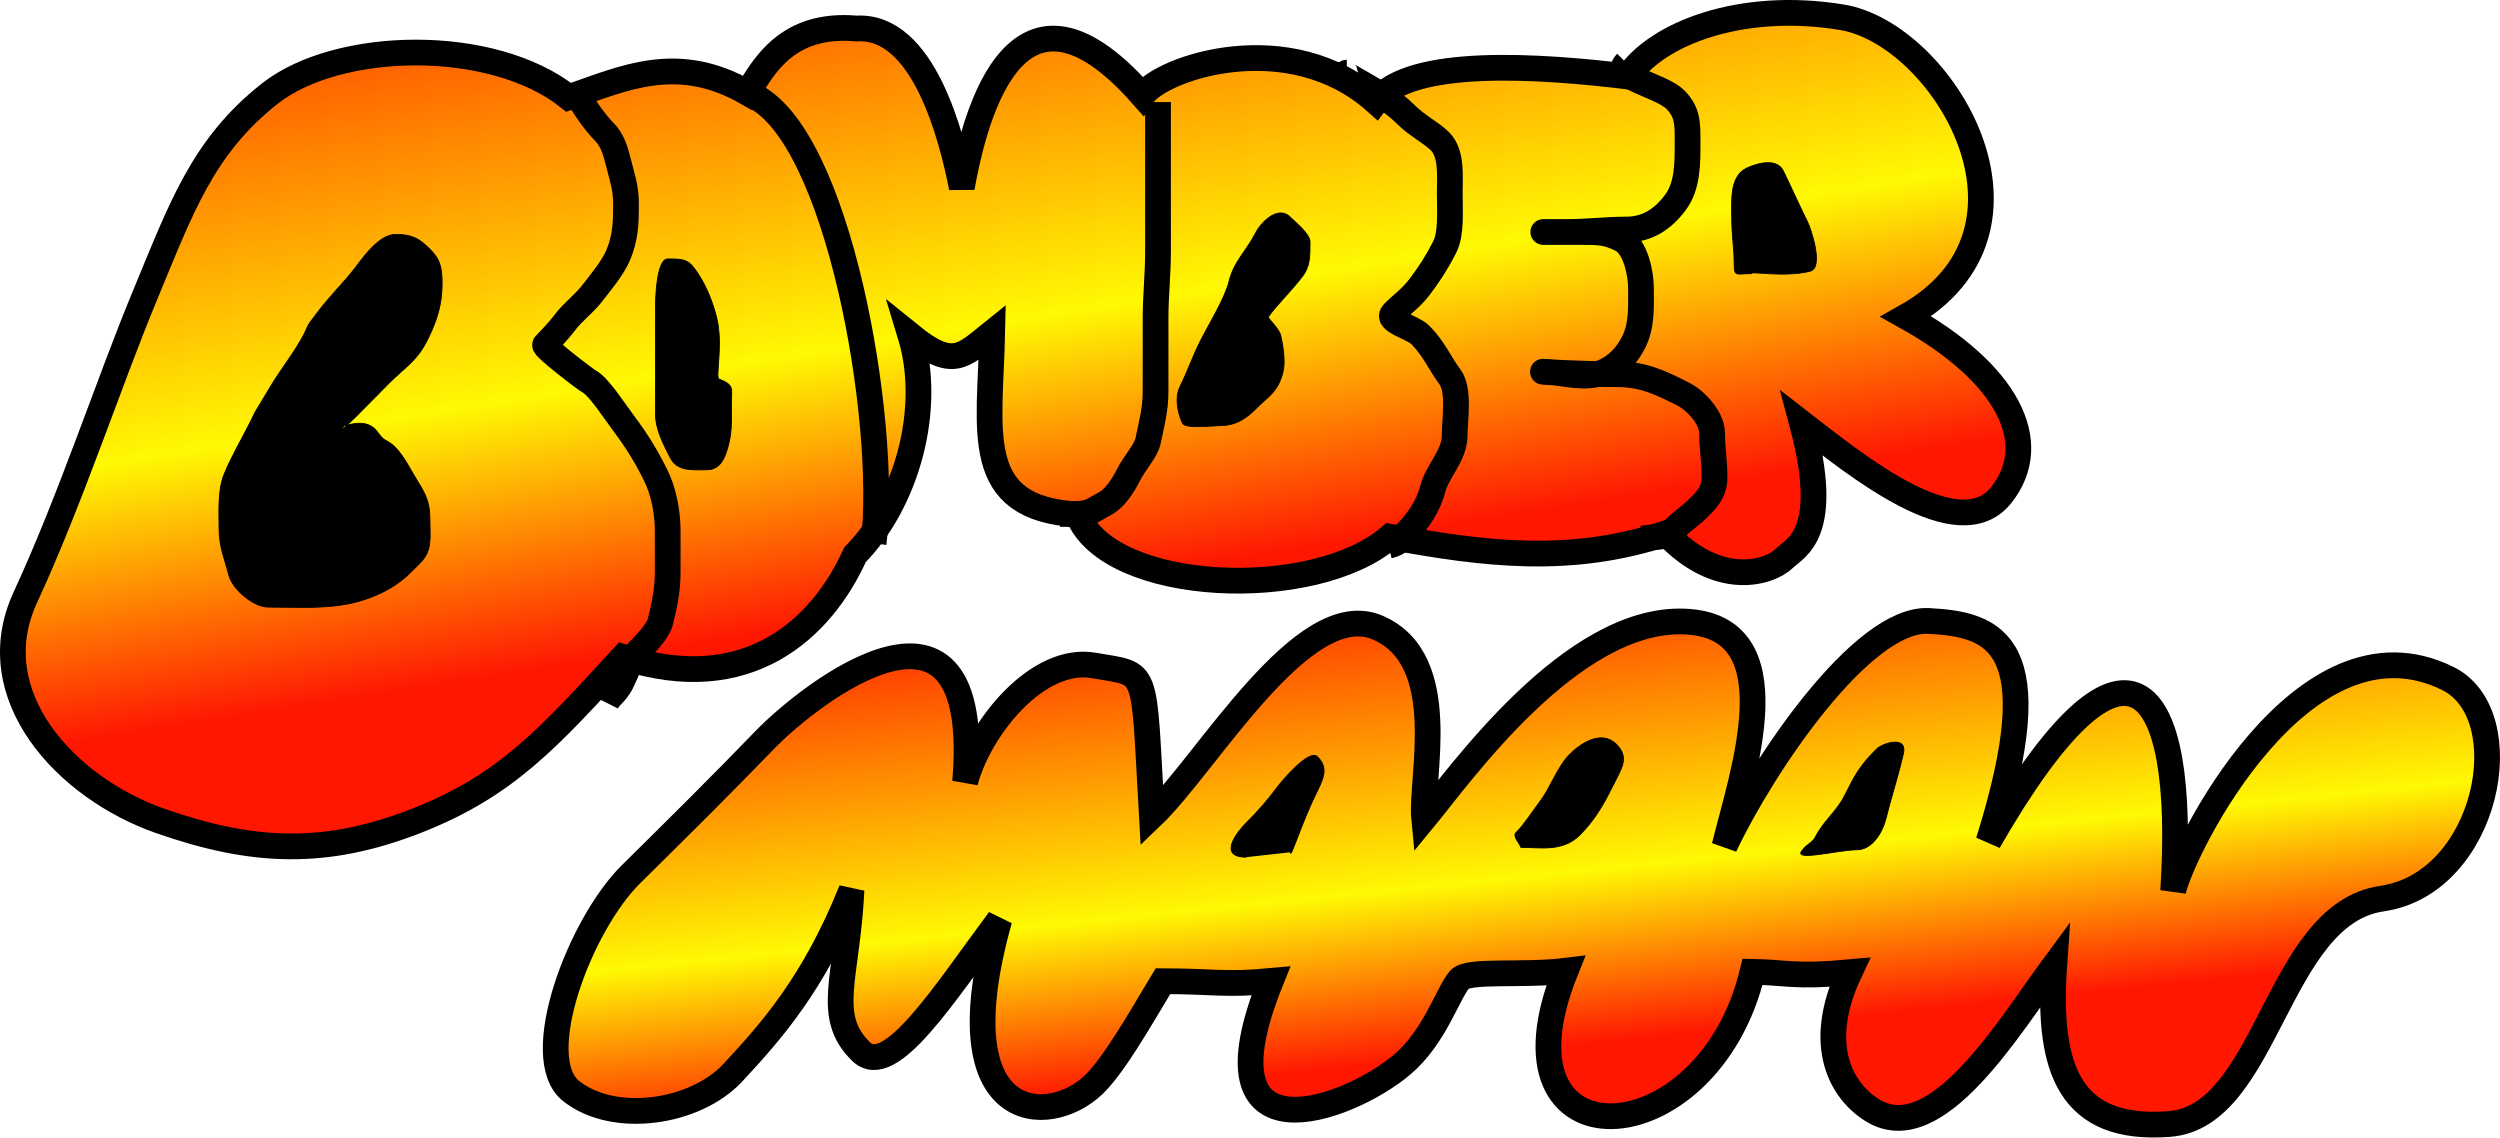
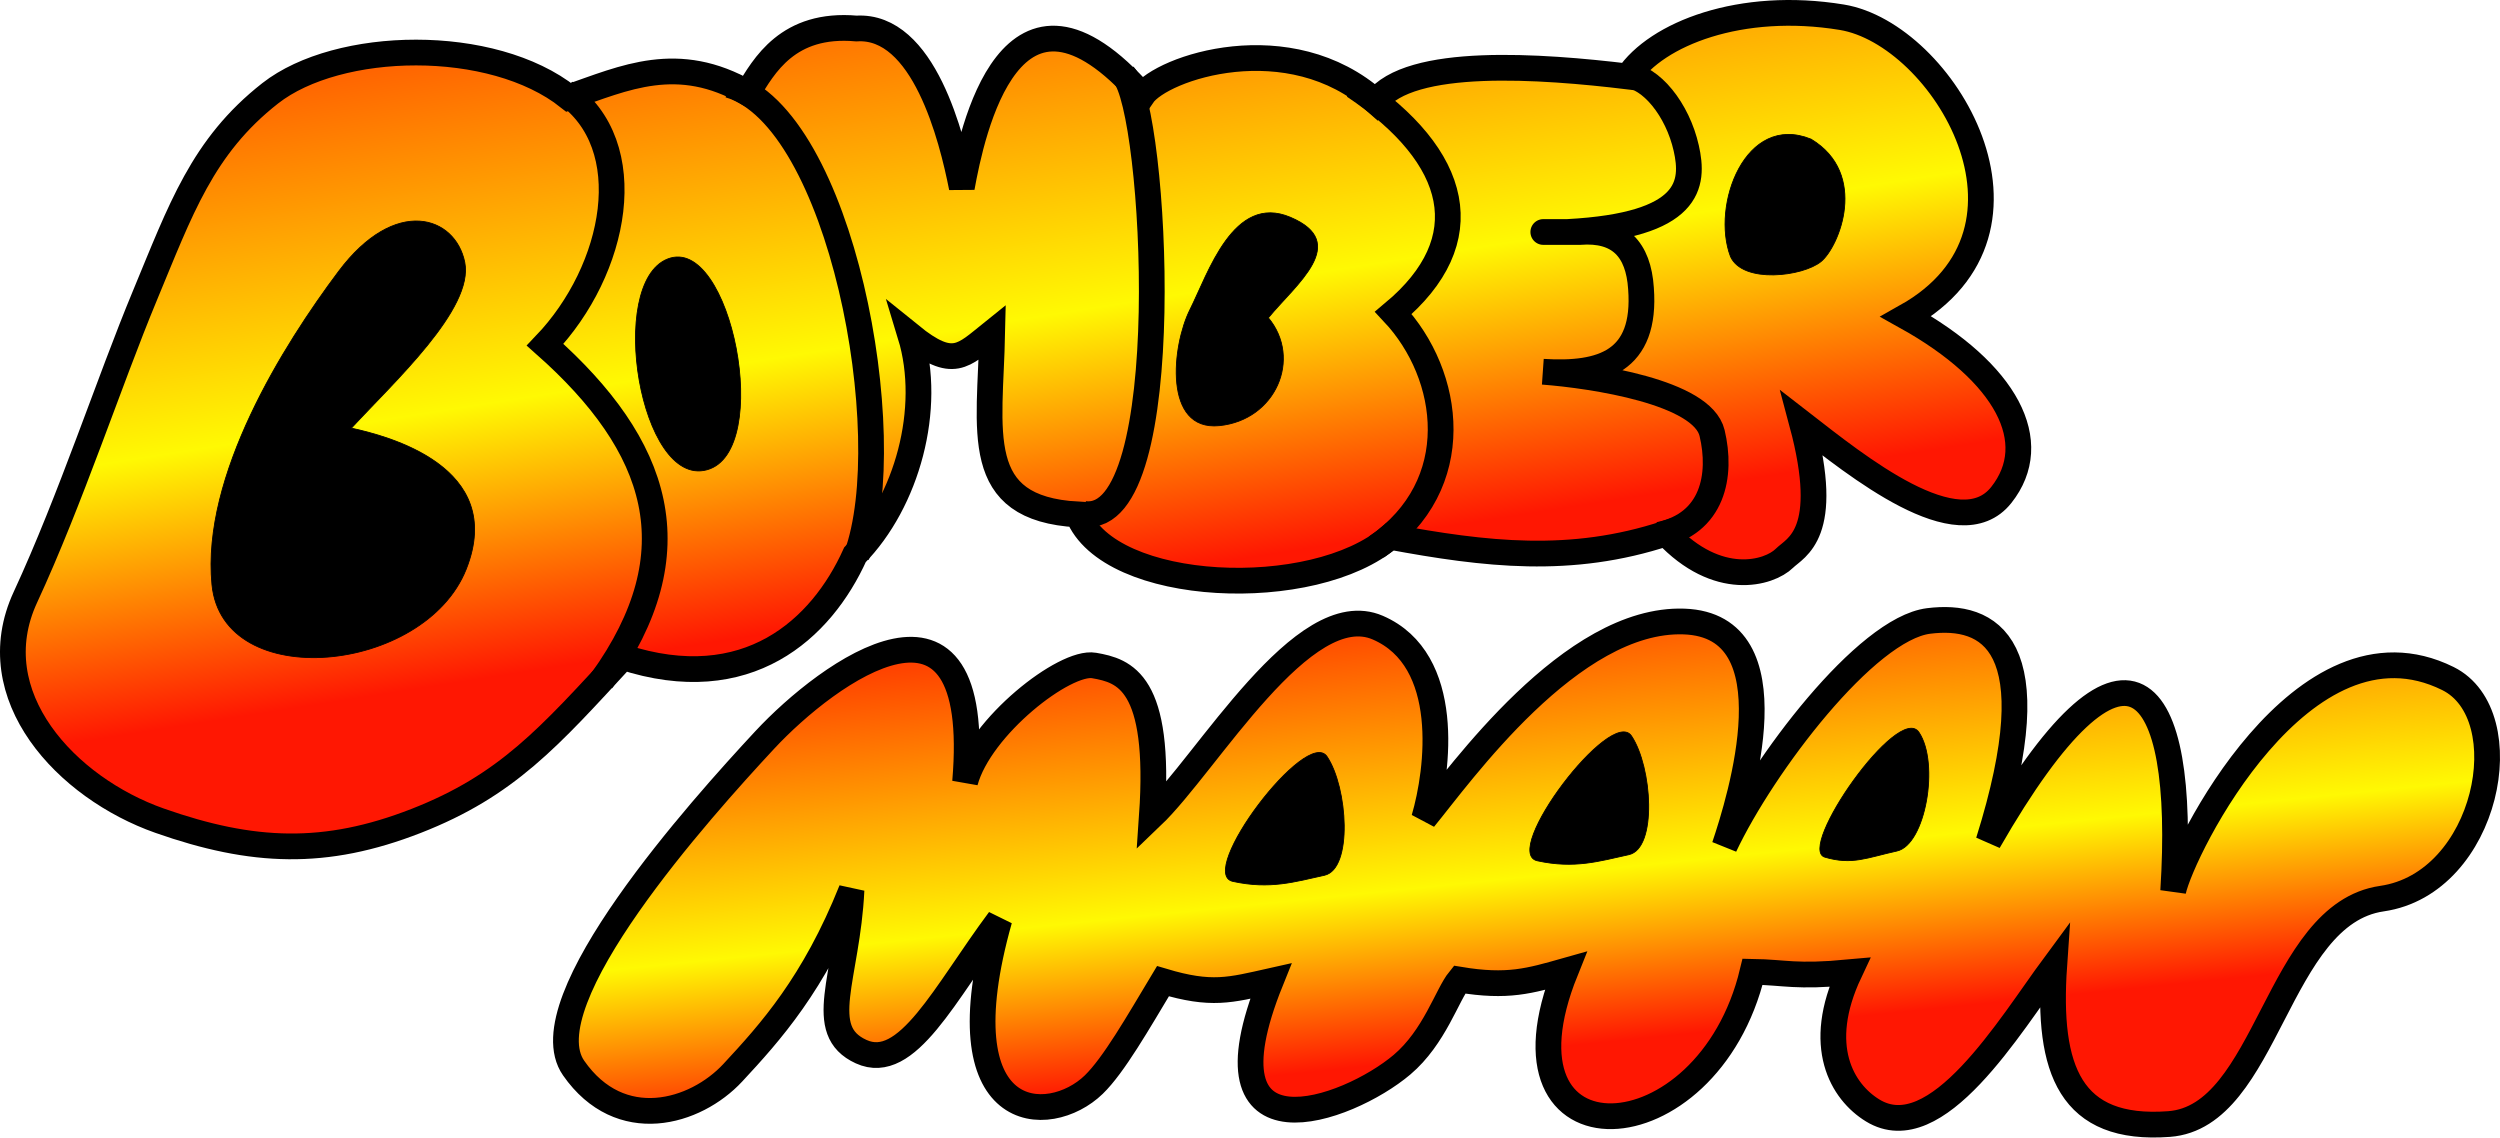
<svg xmlns="http://www.w3.org/2000/svg" xmlns:xlink="http://www.w3.org/1999/xlink" width="343.516" height="156.301" id="svg2" version="1.0">
  <defs id="defs4">
    <linearGradient id="linearGradient4185">
      <stop style="stop-color:#ff3d00;stop-opacity:1;" offset="0" id="stop4187" />
      <stop id="stop5166" offset="0.619" style="stop-color:#fff903;stop-opacity:1;" />
      <stop style="stop-color:#ff1702;stop-opacity:1;" offset="1" id="stop4189" />
    </linearGradient>
    <linearGradient xlink:href="#linearGradient4185" id="linearGradient5182" x1="-69.135" y1="-565.52" x2="59.813" y2="252.473" gradientUnits="userSpaceOnUse" spreadMethod="pad" gradientTransform="matrix(0.1179046,0,0,0.1179046,133.7586,822.5874)" />
    <linearGradient xlink:href="#linearGradient4185" id="linearGradient5242" x1="544.732" y1="262.017" x2="598.047" y2="786.248" gradientUnits="userSpaceOnUse" gradientTransform="matrix(0.1179046,0,0,0.1179046,134.7692,822.5874)" />
  </defs>
  <g id="layer1" transform="translate(-5.968806,-769.9341)">
    <path style="opacity:1;fill:url(#linearGradient5182);fill-opacity:1;fill-rule:evenodd;stroke:#000000;stroke-width:3.537;stroke-linecap:butt;stroke-linejoin:miter;stroke-miterlimit:4;stroke-dasharray:none;stroke-opacity:1" d="M 123.651,773.851 C 114.229,773.014 110.939,778.98 108.699,782.699 C 99.088,777.166 91.803,780.634 84.107,783.306 C 73.575,774.944 52.428,775.446 43.097,782.755 C 33.766,790.064 30.786,798.746 25.874,810.561 C 20.962,822.375 15.712,838.492 9.454,852.007 C 3.196,865.521 15.121,878.203 27.896,882.701 C 40.672,887.198 50.667,887.606 63.138,882.737 C 75.608,877.867 81.393,871.276 91.57,860.219 C 108.663,865.782 118.834,856.382 123.448,846.164 C 130.601,838.88 134.127,826.072 131.068,816.018 C 136.925,820.763 138.295,818.853 142.31,815.631 C 142.019,829.306 139.356,839.801 154.073,840.629 C 158.313,851.546 186.541,852.726 196.97,843.691 C 210.09,846.125 221.813,847.537 234.907,843.222 C 241.974,850.774 249.052,848.723 251.16,846.644 C 252.695,845.13 257.672,843.36 253.584,828.102 C 260.966,833.821 275.102,845.353 280.963,837.941 C 286.692,830.696 281.737,821.145 267.875,813.437 C 289.18,801.486 272.93,774.582 259.049,772.302 C 245.167,770.022 233.595,774.574 229.666,780.446 C 217.85,779.022 199.624,777.668 195.018,783.908 C 183.14,773.288 165.561,779.225 162.951,783.063 C 144.819,762.47 139.498,788.169 138.126,795.708 C 136.763,788.801 132.892,773.278 123.651,773.851 z " id="path2170" />
-     <path style="opacity:1;fill:url(#linearGradient5242);fill-opacity:1;fill-rule:evenodd;stroke:#000000;stroke-width:3.537;stroke-linecap:butt;stroke-linejoin:miter;stroke-miterlimit:4;stroke-dasharray:none;stroke-opacity:1" d="M 92.66,890.072 C 85.637,897.015 78.712,915.312 84.453,919.857 C 90.355,924.529 101.512,922.878 106.661,917.334 C 111.811,911.791 117.817,905.128 122.97,892.237 C 122.396,904.275 119.262,909.532 124.294,914.437 C 128.287,918.329 135.778,906.391 143.29,896.31 C 135.305,924.632 150.135,924.913 156.26,918.969 C 159.005,916.304 162.329,910.481 165.767,904.756 C 172.445,904.758 174.302,905.322 180.58,904.732 C 170.352,930.081 191.115,922.575 198.612,916.231 C 203.085,912.447 204.824,906.603 206.503,904.541 C 207.638,903.146 215.147,904.058 221.096,903.326 C 210.103,930.604 240.597,929.296 246.784,903.464 C 251.316,903.54 252.612,904.234 260.11,903.533 C 255.333,913.667 259.093,919.949 263.283,922.516 C 272.046,927.886 282.151,910.846 288.233,902.612 C 287.241,916.948 290.417,925.399 304.011,924.384 C 317.627,923.368 318.714,895.514 333.259,893.412 C 347.805,891.31 352.383,868.153 342.327,863.168 C 322.349,853.266 305.781,886.739 304.578,892.365 C 306.459,863.014 298.125,852.62 279.202,885.568 C 287.785,858.25 280.079,855.72 270.974,855.257 C 261.868,854.794 248.198,875.052 242.93,886.207 C 245.411,876.14 252.554,855.884 237.377,855.334 C 221.863,854.784 206.571,876.445 201.65,882.415 C 201.108,876.931 205.519,860.602 195.285,856.176 C 185.052,851.75 171.854,874.81 164.242,882.088 C 163.031,861.07 163.953,862.737 156.3,861.376 C 148.647,860.015 140.629,869.754 138.579,877.371 C 141.203,846.554 117.351,865.094 111.034,871.627 C 104.716,878.159 99.684,883.129 92.66,890.072 z " id="path2174" />
+     <path style="opacity:1;fill:url(#linearGradient5242);fill-opacity:1;fill-rule:evenodd;stroke:#000000;stroke-width:3.537;stroke-linecap:butt;stroke-linejoin:miter;stroke-miterlimit:4;stroke-dasharray:none;stroke-opacity:1" d="M 84.787,916.69 C 91.196,925.898 101.512,922.878 106.661,917.334 C 111.811,911.791 117.817,905.128 122.97,892.237 C 122.396,904.275 117.902,911.515 124.294,914.437 C 130.62,917.329 135.778,906.391 143.29,896.31 C 135.305,924.632 150.135,924.913 156.26,918.969 C 159.005,916.304 162.329,910.481 165.767,904.756 C 172.445,906.758 174.968,905.989 180.58,904.732 C 170.352,930.081 191.115,922.575 198.612,916.231 C 203.085,912.447 204.824,906.603 206.503,904.541 C 213.138,905.646 216.147,904.725 221.096,903.326 C 210.103,930.604 240.597,929.296 246.784,903.464 C 251.316,903.54 252.612,904.234 260.11,903.533 C 255.333,913.667 259.093,919.949 263.283,922.516 C 272.046,927.886 282.151,910.846 288.233,902.612 C 287.241,916.948 290.417,925.399 304.011,924.384 C 317.627,923.368 318.714,895.514 333.259,893.412 C 347.805,891.31 352.383,868.153 342.327,863.168 C 322.349,853.266 305.781,886.739 304.578,892.365 C 306.459,863.014 298.125,852.62 279.202,885.568 C 287.785,858.25 279.246,854.22 270.974,855.257 C 262.373,856.335 248.198,875.052 242.93,886.207 C 245.077,879.806 252.554,855.884 237.377,855.334 C 221.863,854.784 206.571,876.445 201.65,882.415 C 203.608,875.764 205.519,860.602 195.285,856.176 C 185.052,851.75 171.854,874.81 164.242,882.088 C 165.531,863.57 160.472,862.101 156.3,861.376 C 152.29,860.679 140.629,869.754 138.579,877.371 C 141.203,846.554 119.742,862.261 111.034,871.627 C 102.326,880.992 78.455,907.595 84.787,916.69 z " id="path2174" />
    <g id="g3189" transform="matrix(0.1179046,0,0,0.1179046,134.7693,822.5874)">
-       <path id="path3156" d="M -417.143,-333.352 C -413.298,-323.764 -398.161,-302.941 -388.571,-293.352 C -378.552,-283.332 -375.145,-271.075 -371.429,-256.209 C -366.99,-238.453 -362.857,-228.279 -362.857,-207.638 C -362.857,-186.166 -363.549,-170.193 -371.429,-150.495 C -377.785,-134.605 -393.566,-116.216 -400,-107.638 C -411.742,-91.981 -423.981,-84.234 -434.286,-70.495 C -441.625,-60.709 -455.02,-46.903 -457.143,-44.781 C -459.801,-42.122 -408.965,-3.549 -405.714,-1.924 C -394.72,3.574 -375.333,33.822 -365.714,46.648 C -350.028,67.562 -339.678,84.436 -328.571,106.648 C -319.042,125.706 -314.286,149.847 -314.286,172.362 C -314.286,188.553 -314.286,204.743 -314.286,220.934 C -314.286,240.988 -318.348,260.039 -322.857,278.076 C -325.766,289.711 -342.487,306.278 -348.571,312.362 C -356.66,320.451 -363.226,338.813 -368.571,349.505 C -374.169,360.701 -381.437,363.808 -385.714,372.362" style="fill:none;fill-rule:evenodd;stroke:#000000;stroke-width:30;stroke-linecap:butt;stroke-linejoin:miter;stroke-miterlimit:4;stroke-dasharray:none;stroke-opacity:1" />
-       <path id="path3158" d="M -217.143,-336.209 C -115.157,-292.561 -57.151,46.836 -74.286,186.648" style="fill:none;fill-rule:evenodd;stroke:#000000;stroke-width:30;stroke-linecap:butt;stroke-linejoin:miter;stroke-miterlimit:4;stroke-dasharray:none;stroke-opacity:1" />
-       <path id="path3160" d="M 257.143,-327.638 C 257.143,-307.038 257.143,-265.973 257.143,-236.209 C 257.143,-208.59 257.143,-180.971 257.143,-153.352 C 257.143,-126.61 254.286,-101.786 254.286,-76.209 C 254.286,-47.638 254.286,-19.066 254.286,9.505 C 254.286,31.389 249.533,47.554 245.714,66.648 C 243.265,78.894 229.729,92.905 222.857,106.648 C 215.567,121.229 205.899,135.127 194.286,140.934 C 182.362,146.895 179.601,152.362 160,152.362 C 154.286,152.362 148.571,152.362 142.857,152.362" style="fill:none;fill-rule:evenodd;stroke:#000000;stroke-width:30;stroke-linecap:butt;stroke-linejoin:miter;stroke-miterlimit:4;stroke-dasharray:none;stroke-opacity:1" />
-       <path id="path3162" d="M 477.143,-361.924 C 465.985,-361.924 517.227,-341.839 545.714,-313.352 C 559.231,-299.835 575.818,-291.82 585.714,-281.924 C 599.972,-267.666 597.143,-241.005 597.143,-221.924 C 597.143,-200.393 599.231,-174.672 591.429,-159.066 C 582.303,-140.816 572.742,-126.532 562.857,-113.352 C 552.049,-98.941 542.926,-93.421 531.429,-81.924 C 521.857,-72.352 553.286,-65.781 562.857,-56.209 C 578.915,-40.152 585.026,-23.794 597.143,-7.638 C 608.936,8.087 602.857,41.832 602.857,60.934 C 602.857,84.393 582.434,102.624 577.143,123.791 C 572.425,142.66 559.37,161.563 548.571,172.362 C 540.269,180.664 540.447,185.822 525.714,189.505" style="fill:none;fill-rule:evenodd;stroke:#000000;stroke-width:30;stroke-linecap:butt;stroke-linejoin:miter;stroke-miterlimit:4;stroke-dasharray:none;stroke-opacity:1" />
-       <path id="path3164" d="M 802.857,-373.352 C 786.021,-356.516 843.164,-347.331 860,-330.495 C 874.635,-315.86 874.286,-302.301 874.286,-281.924 C 874.286,-256.492 874.712,-230.111 860,-210.495 C 845.782,-191.537 827.769,-179.066 802.857,-179.066 C 780.439,-179.066 757.138,-176.209 734.286,-176.209 C 701.034,-176.209 693.838,-176.209 731.429,-176.209 C 737.143,-176.209 742.857,-176.209 748.571,-176.209 C 770.846,-176.209 779.823,-176.298 797.143,-167.638 C 813.973,-159.223 820,-127.241 820,-110.495 C 820,-87.649 821.172,-67.124 811.429,-47.638 C 802.793,-30.366 787.437,-15.211 768.571,-10.495 C 748.759,-5.542 725.878,-13.352 705.714,-13.352 C 703.74,-13.352 744.711,-10.495 791.429,-10.495 C 822.707,-10.495 842.094,-0.877 868.571,12.362 C 884.533,20.343 902.857,41.081 902.857,58.076 C 902.857,73.967 905.714,92.487 905.714,109.505 C 905.714,127.465 895.933,136.429 885.714,146.648 C 877.482,154.881 862.123,164.77 854.286,175.219 C 851.279,179.229 827.194,179.849 822.857,180.934" style="fill:none;fill-rule:evenodd;stroke:#000000;stroke-width:30;stroke-linecap:butt;stroke-linejoin:miter;stroke-miterlimit:4;stroke-dasharray:none;stroke-opacity:1" />
+       <path style="fill:none;fill-rule:evenodd;stroke:#000000;stroke-width:30;stroke-linecap:butt;stroke-linejoin:miter;stroke-miterlimit:4;stroke-dasharray:none;stroke-opacity:1" d="M -434.106,-339.006 C -345.267,-277.367 -373.605,-132.168 -457.143,-44.781 C -324.39,72.929 -282.912,196.128 -391.369,346.918" id="path3156" />
+       <path id="path3158" d="M -242.587,-347.518 C -112.33,-309.524 -43.016,60.972 -94.076,200.784" style="fill:none;fill-rule:evenodd;stroke:#000000;stroke-width:30;stroke-linecap:butt;stroke-linejoin:miter;stroke-miterlimit:4;stroke-dasharray:none;stroke-opacity:1" />
+       <path style="fill:none;fill-rule:evenodd;stroke:#000000;stroke-width:30;stroke-linecap:butt;stroke-linejoin:miter;stroke-miterlimit:4;stroke-dasharray:none;stroke-opacity:1" d="M 217.563,-358.736 C 254.676,-319.195 281.471,166.66 171.129,152.362" id="path3160" />
+       <path id="path3162" d="M 485.624,-346.374 C 609.087,-263.64 632.909,-166.683 531.429,-81.924 C 599.427,-9.443 616.951,118.649 511.579,190.919" style="fill:none;fill-rule:evenodd;stroke:#000000;stroke-width:30;stroke-linecap:butt;stroke-linejoin:miter;stroke-miterlimit:4;stroke-dasharray:none;stroke-opacity:1" />
+       <path id="path3164" d="M 802.857,-359.216 C 831.578,-357.244 862.62,-319.002 872.767,-273.811 C 882.082,-232.326 878.679,-183.873 734.286,-176.209 C 701.034,-176.209 693.838,-176.209 731.429,-176.209 C 737.143,-176.209 742.857,-176.209 748.571,-176.209 C 794.908,-179.854 817.012,-155.882 820,-110.495 C 826.457,-25 774.636,-9.05 705.714,-13.352 C 764.364,-8.823 891.432,10.178 902.857,58.076 C 914.601,107.311 903.973,163.828 841.234,176.693" style="fill:none;fill-rule:evenodd;stroke:#000000;stroke-width:30;stroke-linecap:butt;stroke-linejoin:miter;stroke-miterlimit:4;stroke-dasharray:none;stroke-opacity:1" />
    </g>
    <g id="g3180" style="fill:#000000;fill-opacity:1" transform="matrix(0.1179046,0,0,0.1179046,134.7693,822.5874)">
-       <path id="path3166" d="M -691.429,49.505 C -705.576,68.369 -656.673,17.607 -640,0.934 C -618.962,-20.104 -606.65,-25.767 -594.286,-50.495 C -582.978,-73.111 -577.143,-92.04 -577.143,-116.209 C -577.143,-136.439 -580.17,-144.951 -591.429,-156.209 C -604.939,-169.72 -613.316,-173.352 -631.429,-173.352 C -649.238,-173.352 -666.365,-150.58 -677.143,-136.209 C -691.2,-117.467 -707.079,-102.961 -722.857,-81.924 C -725.714,-78.114 -728.571,-74.304 -731.429,-70.495 C -733.984,-67.088 -735.238,-62.876 -737.143,-59.066 C -747.892,-37.568 -763.919,-18.248 -777.143,3.791 C -780,8.553 -782.857,13.315 -785.714,18.076 C -788.571,22.838 -791.429,27.6 -794.286,32.362 C -796.477,36.014 -798.095,39.981 -800,43.791 C -810.606,65.003 -823.101,85.829 -831.429,106.648 C -838.75,124.952 -837.143,148.332 -837.143,169.505 C -837.143,191.561 -830.033,206.517 -825.714,223.791 C -821.648,240.056 -797.024,260.934 -780,260.934 C -750.539,260.934 -720.159,262.865 -691.429,258.076 C -662.682,253.285 -633.755,240.403 -614.286,220.934 C -610.476,217.124 -606.667,213.315 -602.857,209.505 C -588.108,194.756 -591.429,179.946 -591.429,158.076 C -591.429,135.638 -598.479,126.326 -608.571,109.505 C -619.18,91.824 -627.255,74.449 -642.857,66.648 C -653.014,61.57 -652.734,46.648 -674.286,46.648 C -680.079,46.648 -685.714,48.553 -691.429,49.505 z " style="fill:#000000;fill-opacity:1;fill-rule:evenodd;stroke:#000000;stroke-width:1px;stroke-linecap:butt;stroke-linejoin:miter;stroke-opacity:1" />
-       <path id="path3168" d="M -254.286,-4.781 C -259.26,-4.781 -249.286,-44.783 -257.143,-76.209 C -262.43,-97.358 -271.338,-117.993 -282.857,-133.352 C -291.336,-144.657 -296.869,-144.781 -314.286,-144.781 C -327.715,-144.781 -328.571,-95.968 -328.571,-87.638 C -328.571,-62.876 -328.571,-38.114 -328.571,-13.352 C -328.571,2.838 -328.571,19.029 -328.571,35.219 C -328.571,54.016 -319.622,70.261 -311.429,86.648 C -303.087,103.33 -284.928,100.934 -268.571,100.934 C -250.453,100.934 -245.882,81.605 -242.857,69.505 C -239.17,54.757 -240,39.433 -240,23.791 C -240,6.542 -235.983,2.54 -254.286,-4.781 z " style="fill:#000000;fill-opacity:1;fill-rule:evenodd;stroke:#000000;stroke-width:1px;stroke-linecap:butt;stroke-linejoin:miter;stroke-opacity:1" />
-       <path id="path3170" d="M 385.714,-76.209 C 385.714,-80.713 413.01,-107.842 425.714,-124.781 C 434.523,-136.525 434.286,-147.884 434.286,-164.781 C 434.286,-173.896 417.331,-187.449 411.429,-193.352 C 395.648,-209.133 375.239,-183.83 371.429,-176.209 C 360.17,-153.691 345.936,-142.808 340,-119.066 C 334.693,-97.838 316.312,-68.832 305.714,-47.638 C 297.041,-30.291 291.084,-12.662 282.857,3.791 C 275.849,17.807 280.749,36.718 285.714,46.648 C 289.178,53.575 321.167,49.505 328.571,49.505 C 348.511,49.505 360.185,40.748 371.429,29.505 C 386.363,14.57 396.92,10.397 402.857,-13.352 C 406.116,-26.388 402.219,-47.334 400,-56.209 C 398.477,-62.301 386.843,-74.798 385.714,-76.209 z " style="fill:#000000;fill-opacity:1;fill-rule:evenodd;stroke:#000000;stroke-width:1px;stroke-linecap:butt;stroke-linejoin:miter;stroke-opacity:1" />
-       <path id="path3172" d="M 948.571,-127.638 C 947.698,-131.133 986.247,-122.771 1017.143,-130.495 C 1033.723,-134.64 1017.611,-180.987 1014.286,-187.638 C 1004.59,-207.029 993.798,-231.471 985.714,-247.638 C 977.032,-265.002 948.964,-253.549 942.857,-250.495 C 923.018,-240.575 925.714,-212.343 925.714,-193.352 C 925.714,-172.306 928.571,-156.84 928.571,-139.066 C 928.571,-123.508 931.272,-127.638 948.571,-127.638 z " style="fill:#000000;fill-opacity:1;fill-rule:evenodd;stroke:#000000;stroke-width:1px;stroke-linecap:butt;stroke-linejoin:miter;stroke-opacity:1" />
-       <path id="path3174" d="M 411.429,546.648 C 411.429,555.943 424.453,512.028 442.857,475.219 C 452.06,456.814 454.487,446.849 442.857,435.219 C 433.309,425.671 401.208,464.085 397.143,469.505 C 384.298,486.632 374.236,498.126 360,512.362 C 348.415,523.948 326.666,552.362 360,552.362" style="fill:#000000;fill-opacity:1;fill-rule:evenodd;stroke:#000000;stroke-width:1px;stroke-linecap:butt;stroke-linejoin:miter;stroke-opacity:1" />
-       <path id="path3176" d="M 680,540.934 C 701.801,540.934 728.601,546.618 748.571,526.648 C 767.277,507.943 777.275,489.241 788.571,466.648 C 797.868,448.054 806.493,435.998 791.429,420.934 C 773.663,403.168 749.136,420.369 737.143,432.362 C 722.625,446.881 714.589,471.005 702.857,486.648 C 691.948,501.194 684.359,513.717 674.286,523.791 C 670.027,528.05 678.095,535.219 680,540.934 z " style="fill:#000000;fill-opacity:1;fill-rule:evenodd;stroke:#000000;stroke-width:1px;stroke-linecap:butt;stroke-linejoin:miter;stroke-opacity:1" />
-       <path id="path3178" d="M 1008.571,543.791 C 993.756,558.606 1050.476,543.791 1071.429,543.791 C 1089.318,543.791 1101.35,524.104 1105.714,506.648 C 1111.157,484.879 1117.875,463.718 1122.857,443.791 C 1123.81,439.981 1124.762,436.172 1125.714,432.362 C 1131.284,410.081 1101.875,419.059 1094.286,426.648 C 1074.976,445.958 1069.455,456.31 1057.143,480.934 C 1048.201,498.818 1032.341,510.537 1022.857,529.505 C 1019.845,535.528 1012.036,538.016 1008.571,543.791 z " style="fill:#000000;fill-opacity:1;fill-rule:evenodd;stroke:#000000;stroke-width:1px;stroke-linecap:butt;stroke-linejoin:miter;stroke-opacity:1" />
+       <path style="fill:#000000;fill-opacity:1;fill-rule:evenodd;stroke:#000000;stroke-width:1px;stroke-linecap:butt;stroke-linejoin:miter;stroke-opacity:1" d="M -682.934,52.374 C -633.787,-1.049 -539.744,-86.983 -550.789,-140.979 C -561.834,-194.975 -631.804,-218.368 -697.811,-130.303 C -762.47,-44.039 -857.681,107.762 -845.411,234.667 C -833.101,361.99 -597.633,338.792 -549.074,216.717 C -501.485,97.08 -641.347,61.412 -682.934,52.374 z " id="path3166" />
+       <path id="path3168" d="M -314.286,-144.781 C -385.725,-116.708 -346.597,122.104 -268.571,100.934 C -190.546,79.763 -240.403,-173.813 -314.286,-144.781 z " style="fill:#000000;fill-opacity:1;fill-rule:evenodd;stroke:#000000;stroke-width:1px;stroke-linecap:butt;stroke-linejoin:miter;stroke-opacity:1" />
+       <path id="path3170" d="M 385.714,-76.209 C 418.239,-115.768 481.511,-163.596 411.429,-193.352 C 344.956,-221.575 315.527,-127.822 294.406,-85.804 C 273.285,-43.787 263.072,56.004 328.571,49.505 C 394.07,43.006 425.327,-28.561 385.714,-76.209 z " style="fill:#000000;fill-opacity:1;fill-rule:evenodd;stroke:#000000;stroke-width:1px;stroke-linecap:butt;stroke-linejoin:miter;stroke-opacity:1" />
+       <path id="path3172" d="M 1029.865,-141.804 C 1050.986,-159.149 1085.474,-243.8 1018.226,-284.391 C 941.431,-315.637 901.584,-207.073 924.331,-147.548 C 938.878,-115.656 1008.744,-124.458 1029.865,-141.804 z " style="fill:#000000;fill-opacity:1;fill-rule:evenodd;stroke:#000000;stroke-width:1px;stroke-linecap:butt;stroke-linejoin:miter;stroke-opacity:1" />
+       <path id="path3174" d="M 344.451,580.634 C 387.656,590.099 416.5,581.086 451.009,573.506 C 484.425,566.165 478.274,471.234 454.166,435.219 C 430.486,399.845 301.246,571.169 344.451,580.634 z " style="fill:#000000;fill-opacity:1;fill-rule:evenodd;stroke:#000000;stroke-width:1px;stroke-linecap:butt;stroke-linejoin:miter;stroke-opacity:1" />
+       <path style="fill:#000000;fill-opacity:1;fill-rule:evenodd;stroke:#000000;stroke-width:1px;stroke-linecap:butt;stroke-linejoin:miter;stroke-opacity:1" d="M 699.257,556.603 C 742.462,566.068 771.307,557.056 805.815,549.475 C 839.232,542.134 833.08,447.203 808.972,411.189 C 785.293,375.814 656.052,547.138 699.257,556.603 z " id="path2210" />
+       <path id="path2212" d="M 1034.274,552.362 C 1066.17,561.827 1083.706,552.815 1118.215,545.234 C 1151.631,537.893 1168.097,442.962 1143.989,406.948 C 1120.31,371.574 1001.076,542.511 1034.274,552.362 z " style="fill:#000000;fill-opacity:1;fill-rule:evenodd;stroke:#000000;stroke-width:1px;stroke-linecap:butt;stroke-linejoin:miter;stroke-opacity:1" />
    </g>
  </g>
</svg>
